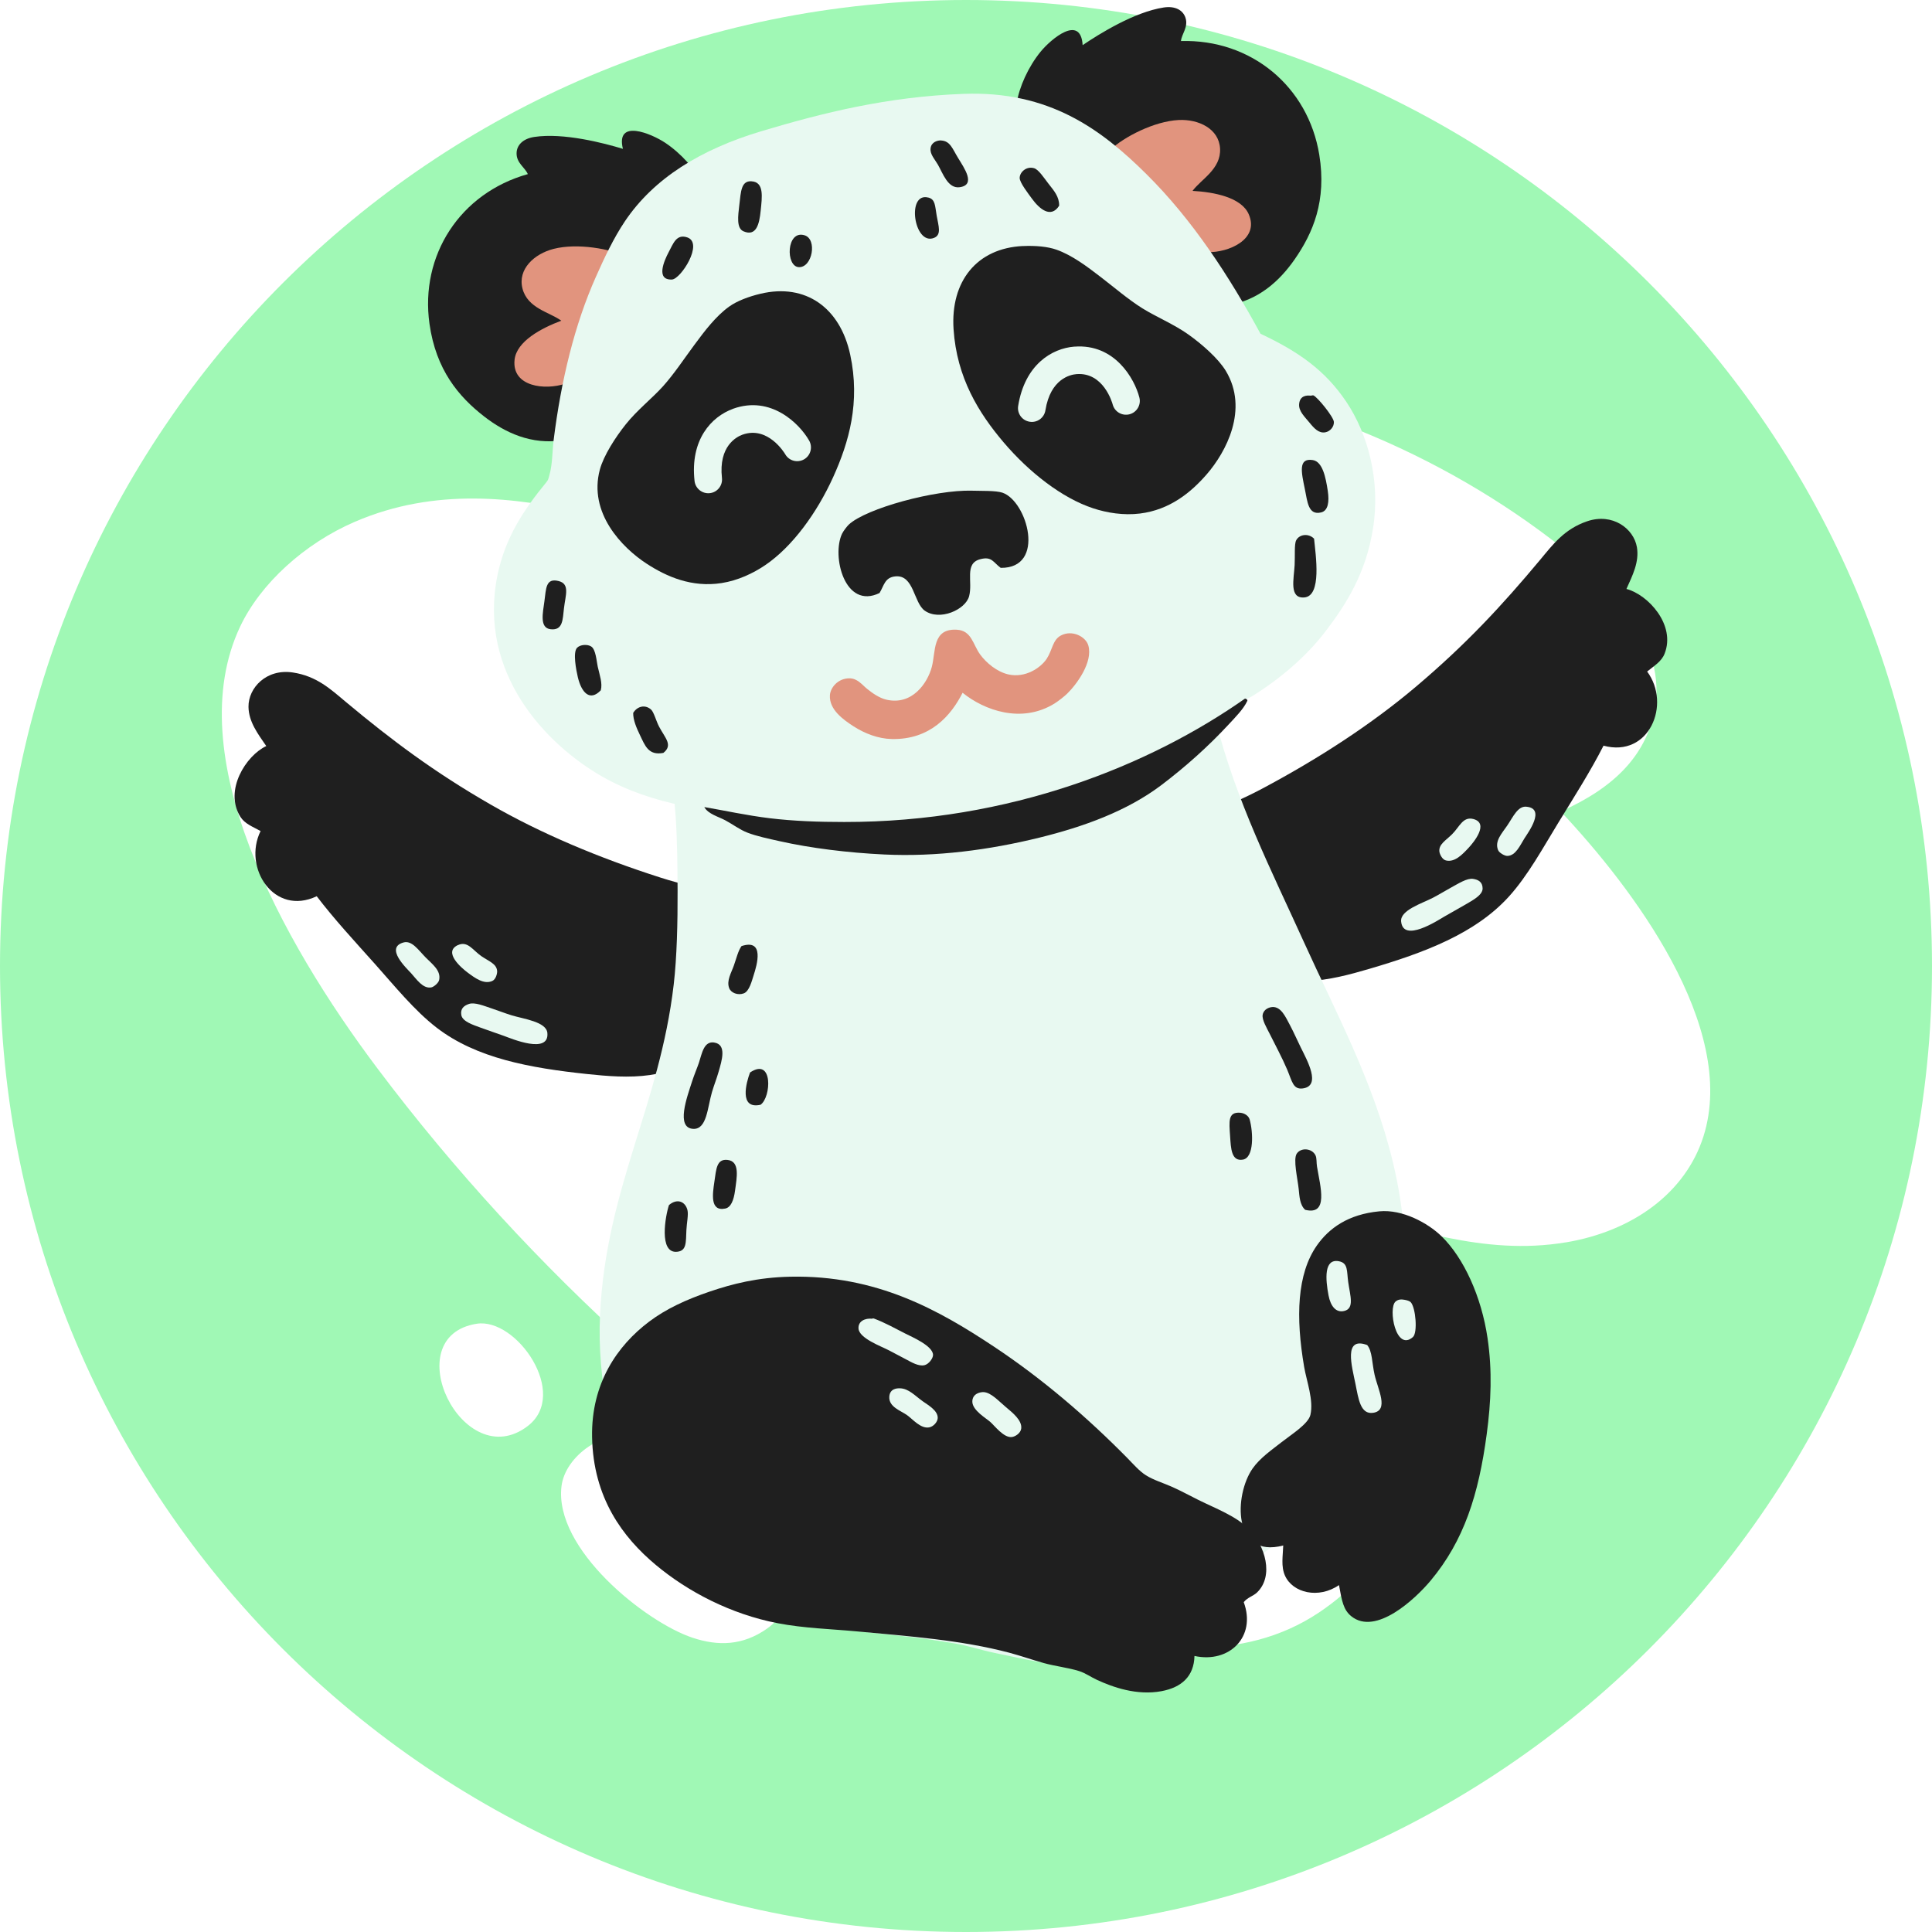
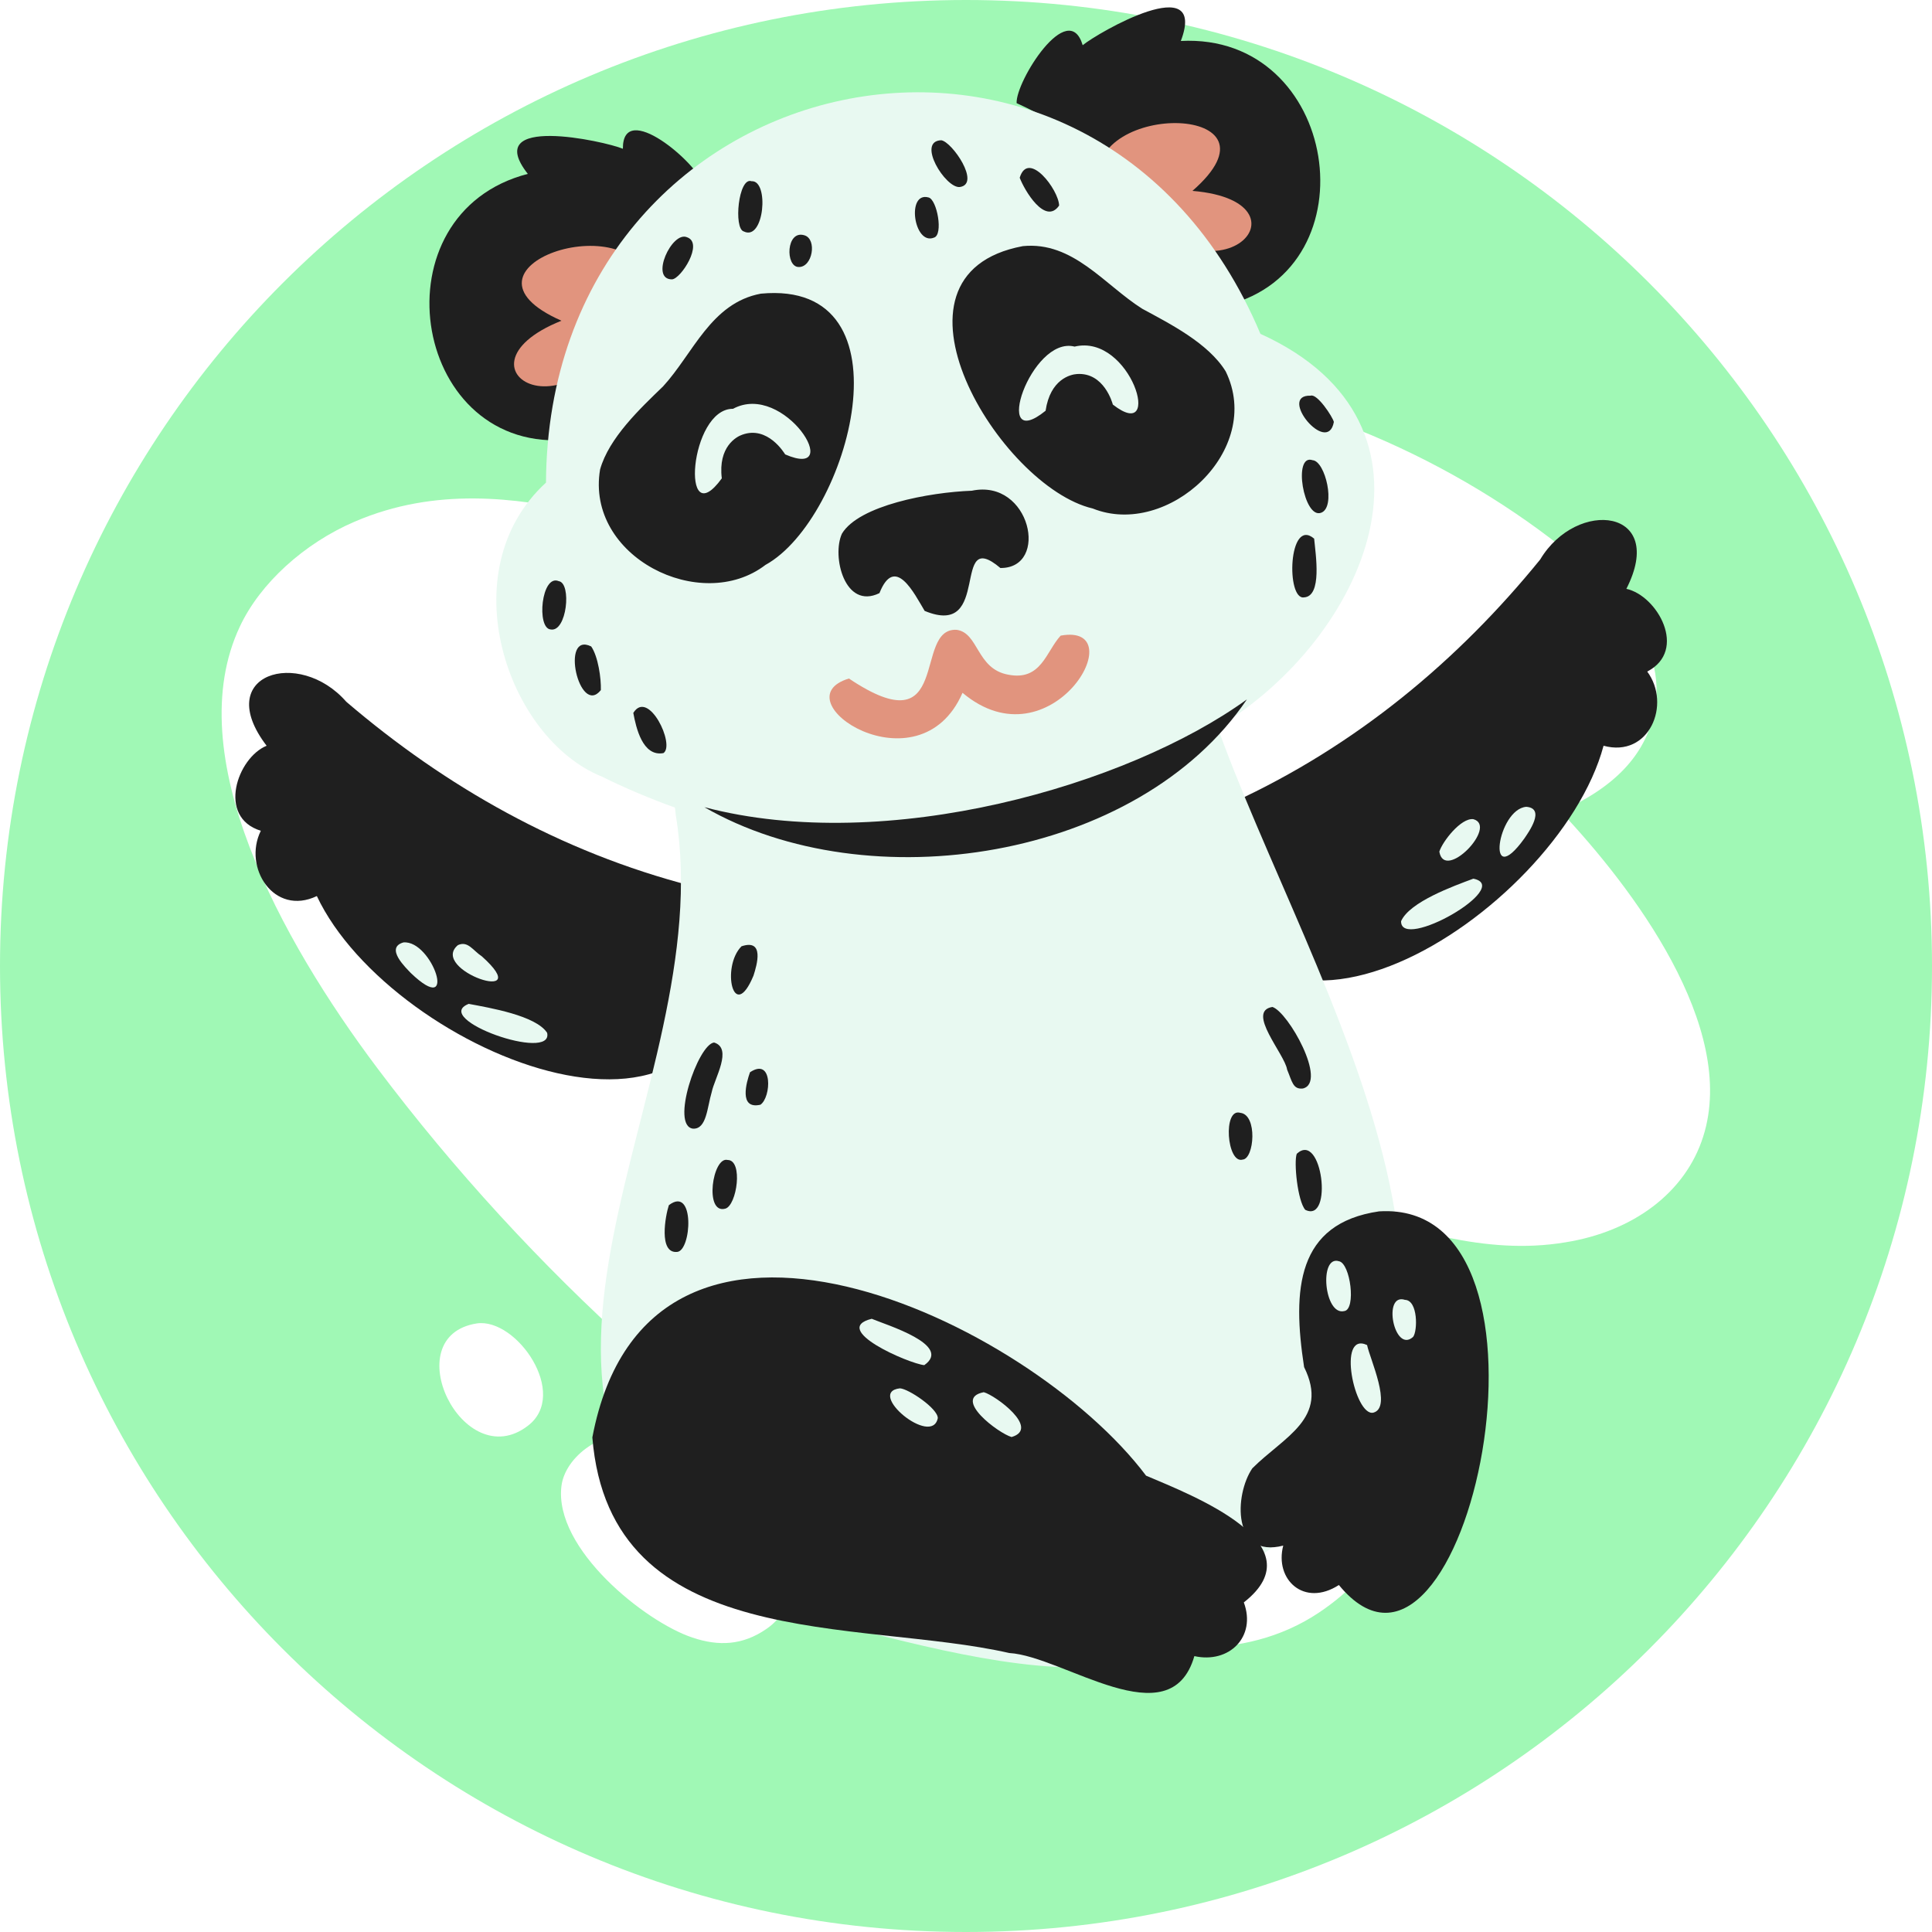
- <svg xmlns="http://www.w3.org/2000/svg" id="b" viewBox="0 0 500 500">
+ <svg xmlns="http://www.w3.org/2000/svg" version="1.1" id="b" x="0" y="0" viewBox="0 0 500 500" xml:space="preserve">
+   <style>.st1{fill:#1f1f1f}.st1,.st2,.st3{fill-rule:evenodd;clip-rule:evenodd}.st2{fill:#e8f9f1}.st3{fill:#e1947e}</style>
  <g id="c">
-     <g>
-       <path d="M250,0C111.93,0,0,111.93,0,250s111.93,250,250,250,250-111.93,250-250S388.07,0,250,0Zm-23.17,80.19c2.53,5.67-.99,9.76-4.66,12.49-8.72,6.46-31.05,14.07-35.96,4.25-9.01-18.01,33.71-32.24,40.62-16.74Zm-90.24,288.86c-16.76,12.87-34.26-23.17-13.2-26.47,10.3-1.6,24.02,18.17,13.2,26.47Zm61.72,52.57c-6.07,4.19-12.34,4.48-19.12,2.21-12.09-4.03-35.89-22.94-33.87-39.23,.93-7.53,10.55-15.37,22.21-13.4,5.4,.9,21.94,13.75,30.51,23.58,7.74,8.87,9.33,20.61,.27,26.84Zm206.85-100.09c-21.38,3.56-40.59-4.07-58.01-8.01,21.55,42.06,27.65,81.38-5.79,103.79-19.98,13.39-44.32,9.51-62.16,4.33-15.09-4.39-29.19-11.27-41.46-18.38-49.46-28.61-100.28-73.85-140.02-126.7-25.08-33.35-51.26-81.19-35.57-114.4,5.25-11.11,16.61-21.48,29.68-27.12,20.91-9.01,41.71-6.25,59.11-2.36,18.3,4.08,34.17,10.05,50.29,15.44,2.18-16.96,13.68-34.01,33.89-43.04,17.92-7.98,39.96-8.94,56.87-7.8,40.37,2.7,81.3,19.95,112.33,44.5,11.45,9.06,27.77,23.96,23.76,42.69-2.4,11.08-10.16,19.32-24.16,25.55,18.35,19.48,45.91,55.7,36.94,84.06-4.62,14.6-18.28,24.57-35.68,27.46Z" fill="#a0f8b5" fill-rule="evenodd" />
-       <g>
-         <g>
-           <path d="M414.99,192.98c11.82,3.19,17.58-10.71,11.29-19.19,1.87-1.52,3.7-2.58,4.5-4.58,2.99-7.48-4.28-15.33-9.86-16.79,1.56-3.47,3.36-6.97,2.71-10.81-.82-4.83-6.32-8.94-12.89-6.7-5.91,2.02-8.86,6.02-12.12,9.93-10.02,12.01-19.3,21.98-32.16,32.86-11.44,9.67-25.02,18.54-39.86,26.43-2.7,1.43-4.46,2.25-7.53,3.62-1.93,.86-6.68,2.25-7.27,3.85-.56,1.53,.36,2.48,.31,3.41-.09,1.69-.76,2.93-.82,4.49-.39,9.4,3.44,19.42,8.19,25.54,4.57,5.88,10.42,9.15,18.97,8.85,5.4-.18,11.02-1.71,15.92-3.15,14.24-4.18,27.42-9.1,36.14-18.72,4.9-5.41,8.83-12.64,12.77-19.08,4.16-6.8,8.33-13.32,11.71-19.96Z" fill="#1f1f1f" fill-rule="evenodd" />
-           <path d="M395.04,208.77c-2.24-.2-3.4,2.56-4.96,4.87-1.39,2.05-3.33,4.02-2.38,6.36,.29,.72,1.68,1.5,2.35,1.51,2.22,0,3.37-2.8,4.5-4.58,.91-1.44,5.55-7.7,.49-8.15Z" fill="#e8f9f1" fill-rule="evenodd" />
-           <path d="M381.33,211.97c-2.74-.74-3.61,2.04-5.54,3.94-1.7,1.67-3.47,2.6-3.28,4.47,.06,.59,.69,2.06,1.68,2.3,2.27,.57,4.25-1.52,5.85-3.23,1.36-1.45,5.41-6.37,1.29-7.48Z" fill="#e8f9f1" fill-rule="evenodd" />
-           <path d="M381.26,227.45c-1.6-.24-3.79,1.2-5.69,2.23-1.39,.75-2.91,1.71-4.67,2.63-2.83,1.48-8.55,3.22-8.29,6.15,.51,5.62,9.47-.25,11.18-1.25,2.04-1.19,3.59-2.01,5.61-3.2,1.67-.99,4.31-2.35,4.3-4.07-.01-1.67-1.1-2.28-2.43-2.48Z" fill="#e8f9f1" fill-rule="evenodd" />
-         </g>
-         <g>
-           <path d="M81.98,231.94c-11.06,5.26-19.21-7.39-14.54-16.87-2.11-1.16-4.1-1.87-5.24-3.7-4.27-6.83,1.48-15.85,6.71-18.29-2.15-3.14-4.55-6.25-4.6-10.15-.06-4.9,4.62-9.93,11.48-8.89,6.18,.93,9.79,4.34,13.7,7.61,12.01,10.02,22.91,18.18,37.51,26.58,12.99,7.47,27.93,13.77,43.94,18.89,2.91,.93,4.78,1.42,8.06,2.22,2.06,.5,6.97,1.02,7.84,2.49,.83,1.4,.1,2.51,.31,3.41,.39,1.64,1.27,2.75,1.61,4.28,2.07,9.17,.09,19.72-3.5,26.6-3.45,6.6-8.62,10.86-17.09,12.1-5.34,.78-11.14,.28-16.23-.26-14.76-1.57-28.6-4.06-38.9-11.97-5.79-4.45-10.95-10.86-15.98-16.49-5.31-5.94-10.57-11.62-15.09-17.55Z" fill="#1f1f1f" fill-rule="evenodd" />
-           <path d="M104.43,243.91c2.16-.6,3.8,1.91,5.75,3.9,1.74,1.77,3.99,3.36,3.47,5.82-.16,.76-1.38,1.79-2.04,1.91-2.18,.4-3.82-2.15-5.24-3.7-1.15-1.25-6.83-6.58-1.94-7.93Z" fill="#e8f9f1" fill-rule="evenodd" />
-           <path d="M118.48,244.61c2.57-1.22,3.91,1.36,6.15,2.88,1.97,1.33,3.88,1.94,4.03,3.81,.05,.6-.31,2.15-1.25,2.57-2.14,.97-4.45-.73-6.33-2.13-1.6-1.19-6.47-5.3-2.61-7.14Z" fill="#e8f9f1" fill-rule="evenodd" />
-           <path d="M121.33,259.83c1.53-.53,3.94,.5,6,1.18,1.5,.49,3.17,1.16,5.07,1.75,3.04,.94,8.99,1.64,9.26,4.57,.51,5.62-9.37,1.44-11.23,.76-2.22-.8-3.89-1.34-6.09-2.15-1.82-.68-4.66-1.55-4.95-3.24-.29-1.65,.67-2.43,1.95-2.87Z" fill="#e8f9f1" fill-rule="evenodd" />
-         </g>
-         <g>
-           <path d="M320.16,406.45c16.51-10.12,28.49-22.93,35.87-40.81,7.3-17.71,10.48-39.72,4.48-64.75-5-20.87-14.79-38.83-23.07-57.11-8.34-18.4-17.54-36.43-22.85-57.38,.03-.44-.28-.48-.27-.22-7.91,8.98-16.67,15.29-28.61,20.5-3.98,1.74-8.29,2.42-12.92,3.86-1.87,.59-3.47,1.74-5.45,2.21-2.58,.6-5.54,.32-8.26,.99-2.19,.54-2.97,1.77-5.2,2.19-3.56,.68-7.61,.4-11.27,.28-21.47-.7-40.41-3.5-58.99-8.69-1.07-.3-3.04-.59-4.54-1.31-1.89-.91-2.54-2.25-3.81-1.38-1.11,.76-.59,3.84-.43,6.18,.45,6.46,.49,13.57,.52,19.35,.03,8.42-.18,17.39-1,24.41-3.67,31.42-17.52,52.67-19.07,85.46-.81,17.15,3.14,34.79,9.62,46.78,3.06,5.67,7.73,10.8,12.23,15.85,4.65,5.21,9.42,9.18,15.09,12.14,11,5.76,28.1,6.9,43.27,8.63,3.84,.44,7.65,1.06,11.45,1.67,3.57,.59,7.05,1.78,10.54,2.49,7.33,1.51,14.47,3.23,22.19,3.65,21.35,1.17,37.59-7.21,40.48-25.01Z" fill="#e8f9f1" fill-rule="evenodd" />
-           <g>
-             <path d="M191.9,244.85c-.89,1.26-1.29,3.09-2,5.09-.64,1.82-1.91,3.84-1.2,5.76,.46,1.26,2.26,1.96,3.8,1.38,1.45-.55,2.1-3.34,2.53-4.65,.89-2.73,2.89-9.57-3.14-7.58Z" fill="#1f1f1f" fill-rule="evenodd" />
-             <path d="M184.82,269.8c-2.66-.39-3.14,2.78-3.95,5.27-.34,1.03-1.25,3.19-1.77,4.83-1.26,3.93-4.32,12.1,.37,12.25,3.48,.1,3.62-5.53,4.79-9.52,.56-1.9,1.18-3.38,1.73-5.31,.8-2.79,2.17-7.02-1.16-7.51Z" fill="#1f1f1f" fill-rule="evenodd" />
-             <path d="M196.83,285.91c2.77-1.92,3.3-12.4-2.72-8.35-.95,2.49-2.96,9.62,2.72,8.35Z" fill="#1f1f1f" fill-rule="evenodd" />
-             <path d="M188.29,300.19c-2.84-.31-2.92,2.3-3.42,5.71-.44,3.02-1.18,7.7,2.83,6.87,1.45-.3,2.19-2.11,2.53-4.65,.45-3.38,1.34-7.58-1.94-7.93Z" fill="#1f1f1f" fill-rule="evenodd" />
-             <path d="M173.13,311.87c-.92,2.74-2.7,12.52,2.07,12.09,2.51-.23,2.3-2.35,2.44-5.62,.08-1.82,.57-3.97,.27-5.18-.55-2.2-2.65-3.11-4.78-1.29Z" fill="#1f1f1f" fill-rule="evenodd" />
-           </g>
-           <g>
-             <path d="M329.32,260.62c-.81,.03-2.32,.54-2.55,2.06-.19,1.26,1.06,3.35,1.82,4.86,1.39,2.8,3.26,6.27,4.53,9.27,1.29,3.06,1.52,5.22,4.07,4.87,4.8-.67,1.12-7.21-.57-10.64-.85-1.71-1.75-3.79-2.74-5.66-1.2-2.26-2.32-4.83-4.55-4.77Z" fill="#1f1f1f" fill-rule="evenodd" />
-             <path d="M321.02,287.98c-3.27-.28-2.93,2.22-2.67,6.09,.21,3.07,.29,6.58,3.32,6.04,2.92-.53,2.66-7.08,1.74-10.39-.26-.93-1.31-1.64-2.38-1.73Z" fill="#1f1f1f" fill-rule="evenodd" />
-             <path d="M337.78,313.1c6.11,1.5,3.93-5.95,3.06-11.18-.17-.99-.03-2.18-.39-2.92-.88-1.82-3.73-2.11-4.85-.44-.98,1.46,.21,6.41,.5,9.15,.2,1.87,.26,4.11,1.68,5.39Z" fill="#1f1f1f" fill-rule="evenodd" />
-           </g>
-         </g>
-         <g>
-           <path d="M332.1,399.97c-.08,2.63-.63,5.4,.46,7.82,2.01,4.47,8.7,6.06,13.97,2.43,.75,4.12,1.13,6.4,3.18,8.06,6.35,5.13,16.61-4.52,20.54-9.22,8.65-10.37,12.42-22.26,14.51-37.9,1.13-8.4,1.46-16.38,.22-24.83-1.57-10.76-6.19-20.86-11.96-26.43-3.51-3.39-10.04-6.98-16.05-6.41-8.11,.77-13.05,4.41-16.15,8.82-5.17,7.37-5.52,18.56-3.3,31.49,.62,3.61,2.5,8.61,1.61,12.38-.56,2.35-4.91,5.05-7.47,7.06-2.54,2-5.58,4.08-7.49,6.81-4.78,6.83-5.27,23.37,7.93,19.92Z" fill="#1f1f1f" fill-rule="evenodd" />
-           <g>
-             <path d="M346.46,326.4c-3.85-.69-3.44,4.64-2.64,8.83,.53,2.8,1.91,4.56,4.05,4.05,2.71-.64,1.55-3.92,1.05-7.46-.41-2.87,.03-4.98-2.46-5.42Z" fill="#e8f9f1" fill-rule="evenodd" />
-             <path d="M363.57,336.4c-.83-.15-1.68-.2-2.42,.46-1.94,1.75,.07,13.08,4.51,9.17,1.27-1.12,.73-7.63-.57-9.03-.26-.28-.92-.49-1.53-.6Z" fill="#e8f9f1" fill-rule="evenodd" />
-             <path d="M353.82,348.09c-6.21-2.26-3.95,5.49-3.02,10.1,.77,3.82,1.27,7.96,4.6,7.44,4.12-.64,1.2-6.04,.34-9.85-.7-3.11-.57-6.08-1.92-7.69Z" fill="#e8f9f1" fill-rule="evenodd" />
-           </g>
-         </g>
-         <g>
-           <path d="M309.13,428.56c8.99,1.97,16.06-4.95,12.75-13.92,.98-1.25,2.46-1.56,3.45-2.52,4.4-4.26,2.15-12.12-2.22-16.5-3.25-3.26-8.37-5.17-12.95-7.43-2.23-1.1-4.45-2.33-6.69-3.33-2.44-1.09-4.97-1.83-6.91-3.06-1.73-1.1-3.27-2.9-4.82-4.48-10.39-10.54-21.99-20.51-34.52-28.82-14.24-9.44-30.31-18.56-52.71-18.09-8.51,.18-15.06,1.89-20.78,3.83-6.13,2.08-11.35,4.49-15.75,7.81-8.25,6.21-14.99,15.99-14.75,29.81,.27,15.81,7.99,26.04,16.49,33.14,8.3,6.93,19.38,12.74,31.57,15.09,6.76,1.3,13.62,1.48,20.33,2.1,13.94,1.3,27.11,2.25,39.54,5.52,3,.8,5.9,1.82,8.83,2.65,3.18,.89,6.36,1.2,9.28,2.11,1.63,.51,3.05,1.56,4.63,2.28,4.1,1.89,10.31,4.12,16.72,2.92,5.18-.98,8.38-3.83,8.51-9.12Z" fill="#1f1f1f" fill-rule="evenodd" />
-           <g>
-             <path d="M225.63,341.28c-1.68-.16-3.56,.58-3.45,2.52,.13,2.55,5.87,4.61,7.88,5.67,1.35,.72,2.73,1.44,4.38,2.31,1.44,.76,3.27,1.88,4.81,1.53,1.12-.26,2.23-1.77,2.22-2.66-.03-2.36-5.53-4.68-7.13-5.5-2.49-1.27-5.5-2.94-8.21-3.93-.13-.05-.35,.06-.49,.04Z" fill="#e8f9f1" fill-rule="evenodd" />
-             <path d="M232.9,359.29c-.74-.02-2.63,.05-2.75,2.21-.14,2.64,2.99,3.58,4.6,4.74,1.51,1.09,3.52,3.54,5.69,3.17,1.13-.19,2.2-1.4,2.24-2.41,.08-1.93-2.45-3.34-3.83-4.32-2.08-1.47-3.67-3.34-5.96-3.39Z" fill="#e8f9f1" fill-rule="evenodd" />
-             <path d="M254.61,360.28c-.83-.06-2.99,.34-2.97,2.48,.03,2.26,3.62,4.31,4.64,5.23,1.16,1.03,3.45,4.09,5.51,3.92,.96-.08,2.35-1.01,2.5-2.19,.27-2.11-2.19-4.08-3.94-5.54-1.89-1.58-3.82-3.77-5.75-3.9Z" fill="#e8f9f1" fill-rule="evenodd" />
-           </g>
-         </g>
-         <g>
-           <g>
-             <path d="M280.19,11.69c-.49-8.1-8.19-1.6-10.9,1.71-3.16,3.88-5.53,9.12-6.17,13.32,1.14,.94,2.83,1.58,4.38,2.31,21.46,10.15,37.16,29,49.94,50.03,8.13-1.19,13.7-6.32,17.59-11.9,4.78-6.86,8.34-15.2,6.4-27.1-2.87-17.66-17.6-29.96-35.8-29.44,.19-1.87,1.95-3.59,1.18-6-.66-2.04-2.73-3.13-5.65-2.68-7.55,1.15-16.68,6.83-20.98,9.75Z" fill="#1f1f1f" fill-rule="evenodd" />
-             <path d="M284.13,47.19c1.01,.41,2.22,0,2.63-.73,2.32,3.76,6.44,8.08,10.89,11.79,4.19,3.5,9.42,6.87,14.87,7.01,5.44,.14,13.47-3.31,10.66-9.8-1.9-4.41-9.03-5.76-14.55-6.06,2.19-3,7.41-5.63,7.12-10.95-.28-5.15-5.57-7.65-10.73-7.39-6.34,.33-14.12,4.36-17.72,7.74-2.08,1.95-4.78,5.11-3.18,8.39Z" fill="#e1947e" fill-rule="evenodd" />
-           </g>
-           <g>
-             <path d="M161.21,38.53c-1.93-7.87,7.35-3.96,10.91-1.6,4.17,2.77,7.99,7.07,9.85,10.9-.81,1.23-2.23,2.34-3.5,3.5-17.47,16.06-26.87,38.73-32.82,62.6-8.12,1.27-14.96-1.97-20.34-6.14-6.6-5.13-12.47-12.04-14.16-23.98-2.5-17.72,7.91-33.84,25.45-38.75-.74-1.73-2.93-2.85-2.91-5.38,.02-2.14,1.67-3.8,4.59-4.24,7.55-1.14,17.95,1.57,22.93,3.08Z" fill="#1f1f1f" fill-rule="evenodd" />
-             <path d="M168,73.6c-.85,.69-2.12,.66-2.73,.09-1.1,4.28-3.75,9.62-6.89,14.49-2.96,4.58-6.95,9.36-12.12,11.12-5.15,1.75-13.84,.84-13.09-6.19,.51-4.77,6.91-8.18,12.09-10.11-2.99-2.22-8.74-3.17-10.05-8.35-1.26-5,3.05-8.96,8.06-10.24,6.16-1.57,14.77-.03,19.22,2.12,2.57,1.24,6.08,3.46,5.53,7.07Z" fill="#e1947e" fill-rule="evenodd" />
-           </g>
-           <path d="M326.22,86.38c-8.09-14.89-17.55-29.45-29.51-41.3-11.77-11.67-25.17-21.6-47.31-20.79-19.88,.73-36.54,4.95-52.18,9.61-15.96,4.75-28.03,12.29-35.47,23.33-2.99,4.44-5.39,9.59-7.54,14.43-5.49,12.32-8.99,26.7-10.93,42.24-.37,2.94-.27,6.25-1.13,9.19-.29,.98-.22,1.06-.82,1.79-5.61,6.84-10.55,14.08-12.58,23.97-5.2,25.38,12.65,43.86,27.04,52.09,6.38,3.65,13.41,6.03,21.32,7.66,2.46,.51,5.26,.49,7.97,1.25,2.72,.77,5.24,2.64,7.7,3.73,7.49,3.33,16.2,5.92,25.93,7,12.49,1.39,29.64-.17,42.46-3.09,23.36-5.31,41.12-15.33,54.08-29.43,.89-.97,2.07-1.88,2.92-2.97,.89-1.13,1.39-2.38,2.42-3.16,1.02-.78,2.41-1.1,3.52-1.79,7.06-4.39,13.83-10.09,18.88-16.68,5.61-7.32,10.51-15.25,12.34-26.65,1.99-12.43-1.32-24.48-6.88-32.78-5.52-8.25-12.47-13.06-22.22-17.65Z" fill="#e8f9f1" fill-rule="evenodd" />
-           <path d="M182.28,208.88c1.01,1.82,3.64,2.45,5.47,3.44,1.9,1.02,3.69,2.4,5.69,3.17,2.38,.92,5.4,1.55,8.3,2.2,8.1,1.82,17.68,3,27.08,3.45,13.48,.65,27.23-1.18,40.13-4.35,11.49-2.83,22.7-6.86,31.68-13.66,6.18-4.69,12.01-9.9,17.26-15.55,1.85-1.99,3.93-4.1,4.86-6.09,.11-.25,.13-.13-.04-.49-.2-.03-.27-.22-.51-.2-24.56,17.25-60.76,31.99-103.72,31.93-6.69,0-13.08-.23-19.24-.97-6.04-.73-11.67-1.99-16.96-2.89Z" fill="#1f1f1f" fill-rule="evenodd" />
-           <g>
-             <g>
-               <path d="M243.61,36.35c-1-.07-2.55,.42-2.77,1.97-.22,1.55,.97,2.73,1.86,4.25,1.3,2.24,2.6,6.32,5.68,5.88,4.26-.61,1.16-4.95-.43-7.57-1.47-2.41-2.03-4.37-4.34-4.52Z" fill="#1f1f1f" fill-rule="evenodd" />
-               <path d="M274.11,53.25c.04-2.34-1.33-3.88-2.72-5.65-1.22-1.57-2.6-3.75-3.8-4.08-2.02-.56-3.7,1.08-3.7,2.54,0,1.22,2.34,4.2,3.18,5.36,1.86,2.56,4.86,5.24,7.04,1.82Z" fill="#1f1f1f" fill-rule="evenodd" />
-               <path d="M240.28,51.14c-5.76-1.56-3.77,12.49,1.43,10.43,2-.79,1.19-3,.71-5.72-.46-2.63-.34-4.23-2.14-4.72Z" fill="#1f1f1f" fill-rule="evenodd" />
-             </g>
-             <g>
-               <path d="M194.46,46.91c-2.63-.12-2.71,2.54-3.13,6.18-.31,2.75-.81,5.97,1.1,6.78,3.33,1.41,4.09-1.94,4.43-5.31,.37-3.6,.95-7.49-2.41-7.64Z" fill="#1f1f1f" fill-rule="evenodd" />
-               <path d="M177.84,61.43c-2.81-.93-3.6,1.61-4.81,3.87-1.1,2.07-3.42,7.24,.88,7.04,2.28-.11,8.3-9.46,3.93-10.91Z" fill="#1f1f1f" fill-rule="evenodd" />
-               <path d="M208.25,60.9c-4.78-1.51-4.99,8.16-1.47,8.24,3.48,.08,4.75-7.2,1.47-8.24Z" fill="#1f1f1f" fill-rule="evenodd" />
-             </g>
-             <g>
-               <path d="M339.2,102.4c-1.1-.13-2.83,0-2.99,2.23-.13,1.81,1.5,3.29,2.63,4.68,1.27,1.57,2.46,2.88,4.16,2.57,1.17-.21,2.25-1.36,2.21-2.66-.03-1.26-4.17-6.38-5.29-6.89-.17-.08-.54,.09-.73,.06Z" fill="#1f1f1f" fill-rule="evenodd" />
-               <path d="M339.72,119.06c-3.84-.58-2.9,3.25-2.02,7.55,.67,3.27,.87,6.83,4.22,6,1.81-.44,2.13-2.78,1.71-5.56-.54-3.58-1.36-7.61-3.91-7.99Z" fill="#1f1f1f" fill-rule="evenodd" />
-               <path d="M340.08,139.41c-1.42-1.45-3.8-1.17-4.63,.42-.52,1-.27,3.99-.4,6.42-.2,3.62-1.47,8.66,2.47,8.37,4.64-.33,2.97-10.97,2.56-15.21Z" fill="#1f1f1f" fill-rule="evenodd" />
-             </g>
-             <g>
-               <path d="M144.59,150.38c-3.34-.85-3.25,1.83-3.7,5.25-.39,2.93-1.33,6.91,1.63,7.22,3.19,.34,3.09-2.5,3.44-5.47,.38-3.31,1.59-6.25-1.37-7Z" fill="#1f1f1f" fill-rule="evenodd" />
-               <path d="M155.49,178.62c.47-1.79-.28-3.81-.79-6.06-.31-1.39-.49-4.49-1.7-5.25-.98-.63-2.83-.51-3.65,.33-1.15,1.18-.23,5.79,.19,7.6,.93,3.96,3.1,6.42,5.96,3.39Z" fill="#1f1f1f" fill-rule="evenodd" />
-               <path d="M163.87,184.5c-.04,1.8,.86,3.91,1.75,5.74,1.3,2.68,2.16,5.36,6.06,4.61,2.54-2.03,.48-3.79-1.1-6.78-.78-1.47-1.36-3.82-2.12-4.47-1.59-1.36-3.59-.77-4.59,.9Z" fill="#1f1f1f" fill-rule="evenodd" />
-             </g>
-           </g>
-           <g>
-             <path d="M264.74,63.67c-11.93,.55-18.77,9.12-17.96,21.51,.83,12.6,6.52,21.71,12.95,29.29,6.62,7.79,15.14,14.43,23.15,17.07,3.6,1.19,7.9,1.89,12.16,1.36,7.7-.96,13.17-5.44,17.26-10.15,5.01-5.77,10.91-16.82,4.96-26.73-1.95-3.24-6.18-6.94-9.69-9.44-3.83-2.72-8.39-4.58-11.91-6.78-3.66-2.29-7.19-5.34-10.8-8.11-3.48-2.68-7.41-5.65-11.44-7.07-2.28-.81-5.46-1.09-8.68-.94Z" fill="#1f1f1f" fill-rule="evenodd" />
-             <path d="M196.86,76.01c11.63-2.75,20.55,3.61,23.17,15.75,2.66,12.35-.31,22.67-4.41,31.72-4.22,9.31-10.59,18.03-17.57,22.77-3.14,2.13-7.08,3.99-11.32,4.65-7.67,1.19-14.16-1.62-19.38-5.02-6.41-4.17-15.11-13.17-12.11-24.34,.98-3.65,4.03-8.37,6.72-11.74,2.93-3.67,6.81-6.71,9.59-9.79,2.89-3.21,5.45-7.11,8.16-10.77,2.61-3.53,5.57-7.47,9.06-9.94,1.97-1.4,4.95-2.55,8.09-3.29Z" fill="#1f1f1f" fill-rule="evenodd" />
-             <g>
-               <path d="M227.63,153.46c1.17-1.94,1.34-4,4.04-4.29,4.89-.52,4.74,6.83,7.67,8.88,3.88,2.72,10.52-.27,11.46-3.73,1.01-3.73-1.27-8.46,2.82-9.58,3.08-.85,3.42,.81,5.36,2.22,11.83,.15,6.87-17.27,.46-19.45-1.71-.58-5.46-.44-7.9-.52-9.49-.28-27.34,4.55-31.87,8.77-.38,.35-1.4,1.63-1.75,2.37-2.74,5.78,.7,19.74,9.73,15.33Z" fill="#1f1f1f" fill-rule="evenodd" />
-               <path d="M249.11,179.28c5.59,4.54,15.28,8.08,23.83,2.77,.99-.62,2.6-1.9,3.21-2.5,2.42-2.35,6.78-8.16,5.5-12.53-.65-2.23-4.14-4.12-7.1-2.55-2.14,1.14-2.17,3.71-3.64,5.98-1.55,2.38-5.55,5.08-9.95,4.09-2.9-.66-5.72-2.96-7.35-5.23-1.84-2.58-2.17-6.12-5.97-6.34-6.45-.37-5.42,5.67-6.5,9.67-1.12,4.15-5.07,9.99-11.76,8.43-1.74-.41-3.49-1.59-4.92-2.75-1.46-1.18-2.55-2.78-4.67-2.77-2.94,.01-4.89,2.41-5.01,4.38-.23,3.7,3.45,6.32,6.13,8.05,2.89,1.86,6.39,3.21,9.87,3.28,10,.22,15.38-6.13,18.33-11.96Z" fill="#e1947e" fill-rule="evenodd" />
-               <path d="M189.71,105.79c9.81-3.53,17.17,3.83,19.69,8.22,.98,1.71,.39,3.89-1.31,4.87-1.71,.97-3.88,.4-4.86-1.3-.2-.34-4.5-7.46-11.1-5.08h0c-1.47,.54-6.2,2.91-5.29,11.19,.22,1.96-1.19,3.73-3.15,3.94-1.96,.21-3.72-1.2-3.94-3.15-1.19-10.69,4.37-16.66,9.96-18.68h0Z" fill="#e8f9f1" />
-               <path d="M278.08,89.71c10.4-.79,15.53,8.27,16.79,13.17,.49,1.9-.66,3.85-2.57,4.34-1.91,.48-3.84-.65-4.34-2.55-.1-.38-2.35-8.39-9.34-7.85h0c-1.56,.12-6.75,1.15-8.07,9.37-.31,1.95-2.14,3.28-4.09,2.95-1.95-.31-3.27-2.14-2.96-4.08,1.71-10.63,8.65-14.9,14.58-15.36h0Z" fill="#e8f9f1" />
-             </g>
-           </g>
-         </g>
-       </g>
-     </g>
+     <path d="M250 0C111.9 0 0 111.9 0 250s111.9 250 250 250 250-111.9 250-250S388.1 0 250 0zm-23.2 80.2c2.5 5.7-1 9.8-4.7 12.5-8.7 6.5-31.1 14.1-36 4.2-8.9-18 33.8-32.2 40.7-16.7zM136.6 369c-16.8 12.9-34.3-23.2-13.2-26.5 10.3-1.5 24 18.3 13.2 26.5zm61.7 52.6c-6.1 4.2-12.3 4.5-19.1 2.2-12.1-4-35.9-22.9-33.9-39.2.9-7.5 10.6-15.4 22.2-13.4 5.4.9 21.9 13.8 30.5 23.6 7.8 8.8 9.4 20.6.3 26.8zm206.9-100.1c-21.4 3.6-40.6-4.1-58-8 21.5 42.1 27.6 81.4-5.8 103.8-20 13.4-44.3 9.5-62.2 4.3-15.1-4.4-29.2-11.3-41.5-18.4-49.5-28.6-100.3-73.9-140-126.7-25.1-33.4-51.3-81.2-35.6-114.4 5.2-11.1 16.6-21.5 29.7-27.1 20.9-9 41.7-6.2 59.1-2.4 18.3 4.1 34.2 10.1 50.3 15.4 2.2-17 13.7-34 33.9-43 17.9-8 40-8.9 56.9-7.8 40.4 2.7 81.3 20 112.3 44.5 11.5 9.1 27.8 24 23.8 42.7-2.4 11.1-10.2 19.3-24.2 25.6 18.4 19.5 45.9 55.7 36.9 84.1-4.6 14.6-18.2 24.6-35.6 27.4z" fill-rule="evenodd" clip-rule="evenodd" fill="#a0f8b5" />
+     <path class="st1" d="M415 193c11.8 3.2 17.6-10.7 11.3-19.2 10.6-5.5 2.6-19.7-5.4-21.4 10.6-20.8-12.8-23.5-22.3-7.6-21.2 26.1-47.6 48.2-79.6 62.9-10.9 3.9-5.7 3-7.8 11.8 8.7 70.4 92 17.4 103.8-26.5z" />
+     <path class="st2" d="M395 208.8c-7.5.6-10.6 22.2-.5 8.2 1-1.5 5.6-7.8.5-8.2zm-13.7 3.2c-3.2-.4-8 5.8-8.8 8.4 1.3 7.9 15.3-6.6 8.8-8.4zm0 15.4c-5.1 1.9-16.5 6-18.7 11-.2 7.9 29.2-8.9 18.7-11z" />
+     <path class="st1" d="M82 231.9c-11.1 5.3-19.2-7.4-14.5-16.9-11.4-3.5-6.1-18.9 1.5-22-14.2-18.6 8.4-25.4 20.6-11.4 25.6 21.9 55.4 38.9 89.5 47.7 11.4 1.9 6.2 2 9.8 10.2 4 70.9-87.5 33.6-106.9-7.6z" />
+     <path class="st2" d="M104.4 243.9c7.5-.7 14.4 19.9 1.9 7.9-1.1-1.2-6.8-6.5-1.9-7.9zm14.1.7c2.6-1.2 3.9 1.4 6.2 2.9 14.5 13-13.8 3.5-6.2-2.9zm2.8 15.2c5.3 1 17.4 3 20.3 7.5 1.7 7.7-30.2-3.6-20.3-7.5zm198.9 146.7c86.6-52 18.3-151.2-5.8-220.3-31.7 36-89.1 33.6-130.7 21.3-5.8-.5-10.3-7.8-8.8 3.5 11.8 71.7-60.8 151.1 17.4 204 34.1 4.9 113.6 39.3 127.9-8.5z" />
+     <path class="st1" d="M191.9 244.9c-5.3 5.3-2.1 20.1 3.1 7.6.9-2.8 2.9-9.6-3.1-7.6zm-7.1 24.9c-4.2.5-11.4 21.7-5.4 22.3 3.5.1 3.6-5.5 4.8-9.5.7-3.5 5.5-11.3.6-12.8zm12 16.1c2.8-1.9 3.3-12.4-2.7-8.4-.9 2.5-3 9.7 2.7 8.4zm-8.5 14.3c-3.9-1-6.1 14.1-.6 12.6 3-.8 4.7-12.6.6-12.6zm-15.2 11.7c-.9 2.7-2.7 12.5 2.1 12.1 3.8-.2 4.7-17.3-2.1-12.1zm156.2-51.3c-6.9 1.1 3.2 12.2 3.8 16.2 1.3 3.1 1.5 5.2 4.1 4.9 6.4-1.6-3.8-19.8-7.9-21.1zM321 288c-4.6-1.4-3.5 13.3.6 12.1 3-.2 3.9-11.6-.6-12.1zm16.8 25.1c7.3 3.6 4.4-20.6-2.2-14.5-.8 2.1.2 12.2 2.2 14.5zm-5.7 86.9c-2.3 8.8 5.4 16 14.4 10.2 32.9 40 62.6-100 10.4-96.7-21.3 3.1-22.5 20.2-19.4 40.3 6.6 13.3-5.2 18-13.4 26.2-4.7 6.9-5.2 23.4 8 20z" />
+     <path class="st2" d="M346.5 326.4c-5.2-1.6-3.8 14.2 1.4 12.9 3.1-.4 1.6-12.4-1.4-12.9zm17.1 10c-5.9-1.9-2.8 14 2.1 9.6 1.2-1.5 1.3-9.5-2.1-9.6zm-9.8 11.7c-7.9-3.7-3.2 18.5 1.6 17.5 5-1.3-.9-14-1.6-17.5z" />
+     <path class="st1" d="M309.1 428.6c9 2 16.1-5 12.8-13.9 19.3-15.1-13.3-27.7-25.3-32.8-30.3-40.3-128.7-86.9-143.3-9.9 4.5 56 68.8 46.9 107.9 55.8 14 .8 41.7 22.3 47.9.8z" />
+     <path class="st2" d="M225.6 341.3c-10.9 2.7 9.6 11.6 13.6 12 7.4-5.2-9.8-10.4-13.6-12zm7.3 18c-8.9 1 8.3 15.3 9.8 7.7 0-2.5-7.6-7.6-9.8-7.7zm21.7 1c-8.3 1.6 3.9 10.7 7.2 11.6 7.5-2.2-4.2-10.8-7.2-11.6z" />
+     <path class="st1" d="M280.2 11.7c-3.7-12.4-17.4 9.4-17.1 15 23.4 10.5 40.8 29.5 54.3 52.3 38.3-9.6 29-70.5-11.8-68.4 7-18.5-21.4-2.2-25.4 1.1z" />
+     <path class="st3" d="M284.1 47.2c1 .4 2.2 0 2.6-.7 25.3 38.2 56.3 5.8 21.9 2.9 25.8-22.5-26.8-23.5-24.5-2.2z" />
+     <path class="st1" d="M161.2 38.5c-.1-12.9 19.4 3.8 20.8 9.3-19.2 16.9-30.2 40.3-36.3 66.1-39.5 2.2-48.6-58.7-9.1-68.9-12.2-15.5 19.8-8.5 24.6-6.5z" />
+     <path class="st3" d="M168 73.6c-.9.7-2.1.7-2.7.1-13 44.2-51.9 22.1-20 9.3-31.3-13.8 18.6-30.4 22.7-9.4z" />
+     <path class="st2" d="M326.2 86.4c-43.1-102.3-184.3-71.7-184.9 38.5-24.9 22.8-10.1 66.2 14.5 76.1 48.4 23.9 120.7 30.9 159.5-12.9 37.9-22.7 62.7-78.2 10.9-101.7z" />
+     <path class="st1" d="M182.3 208.9c42.3 24.4 112.2 13.8 140.4-27.9-30.8 22.3-93.2 40.3-140.4 27.9zm61.3-172.6c-6.5.2 1.1 12.5 4.8 12.1 5.5-.8-2-11.7-4.8-12.1zm30.5 16.9c-.1-4.1-8-14.5-10.2-7.2 1.2 3.2 6.6 12.4 10.2 7.2zm-33.8-2.1c-5.8-1.6-3.8 12.5 1.4 10.4 2.5-.7.8-9.9-1.4-10.4zm-45.8-4.2c-3.4-1.2-4.7 12.3-2 13 5.3 2.6 6.6-13.3 2-13zm-16.7 14.5c-3.9-1.7-9.7 10.9-3.9 10.9 2.3-.1 8.3-9.4 3.9-10.9zm30.4-.5c-4.8-1.5-5 8.2-1.5 8.2 3.6.1 4.8-7.2 1.5-8.2zm131 41.5c-8.7-.3 4.4 15.7 6 6.8-.3-1.3-4.3-7.4-6-6.8zm.5 16.7c-5.2-1.8-2.3 15.3 2.2 13.6 3.9-1.4 1.1-13.4-2.2-13.6zm.4 20.3c-6.7-5.7-7.3 16-2.6 15.2 4.7-.3 3-11 2.6-15.2zm-195.5 11c-4.5-1.9-5.8 12.2-2.1 12.5 4.2.8 5.5-12 2.1-12.5zm10.9 28.2c.1-3-.7-8.7-2.5-11.3-8.1-4-3.1 18.3 2.5 11.3zm8.4 5.9c.7 3.8 2.4 11.4 7.8 10.4 3.1-2.1-3.9-16.7-7.8-10.4zM264.7 63.7c-39.5 7.4-5.9 62.3 18.1 67.9 19.4 7.8 44.4-15.1 34.4-35.5-4.5-7.3-14.4-12.3-21.6-16.2-9.8-6.2-17.9-17.5-30.9-16.2zM196.9 76c40-3.8 22.8 58.3 1.2 70.2-16.7 12.8-46.6-2.1-42.8-24.7 2.3-8.2 10.4-15.8 16.3-21.5 7.8-8.5 12.4-21.6 25.3-24zm30.7 77.5c4-10.1 9 .1 11.7 4.6 17.6 7.3 6.6-22.1 19.6-11.1 12.8.1 7.8-23.2-7.4-20-11 .4-29.2 3.8-33.6 11.1-2.7 5.8.7 19.8 9.7 15.4z" />
+     <path class="st3" d="M249.1 179.3c23 19.3 44.6-18.3 25.4-14.8-3.8 4.1-5 11.8-13.6 10.1-8.2-1.5-7.6-10.8-13.3-11.6-11.5-.7-.9 30.7-27.9 12.6-18.2 5.5 18.1 29.6 29.4 3.7z" />
+     <path d="M189.7 105.8c13.3-7.2 29.2 18.6 13.5 11.8-.2-.3-4.5-7.5-11.1-5.1-1.5.5-6.3 3.1-5.3 11.3-10.8 14.9-8.4-18.1 2.9-18zm88.4-16.1c14.6-3.5 23.2 25.4 9.9 15-.1-.4-2.3-8.4-9.3-7.9-1.6.1-6.9 1.3-8.1 9.5-14.2 11.5-3.8-19.5 7.5-16.6z" fill="#e8f9f1" />
  </g>
</svg>
